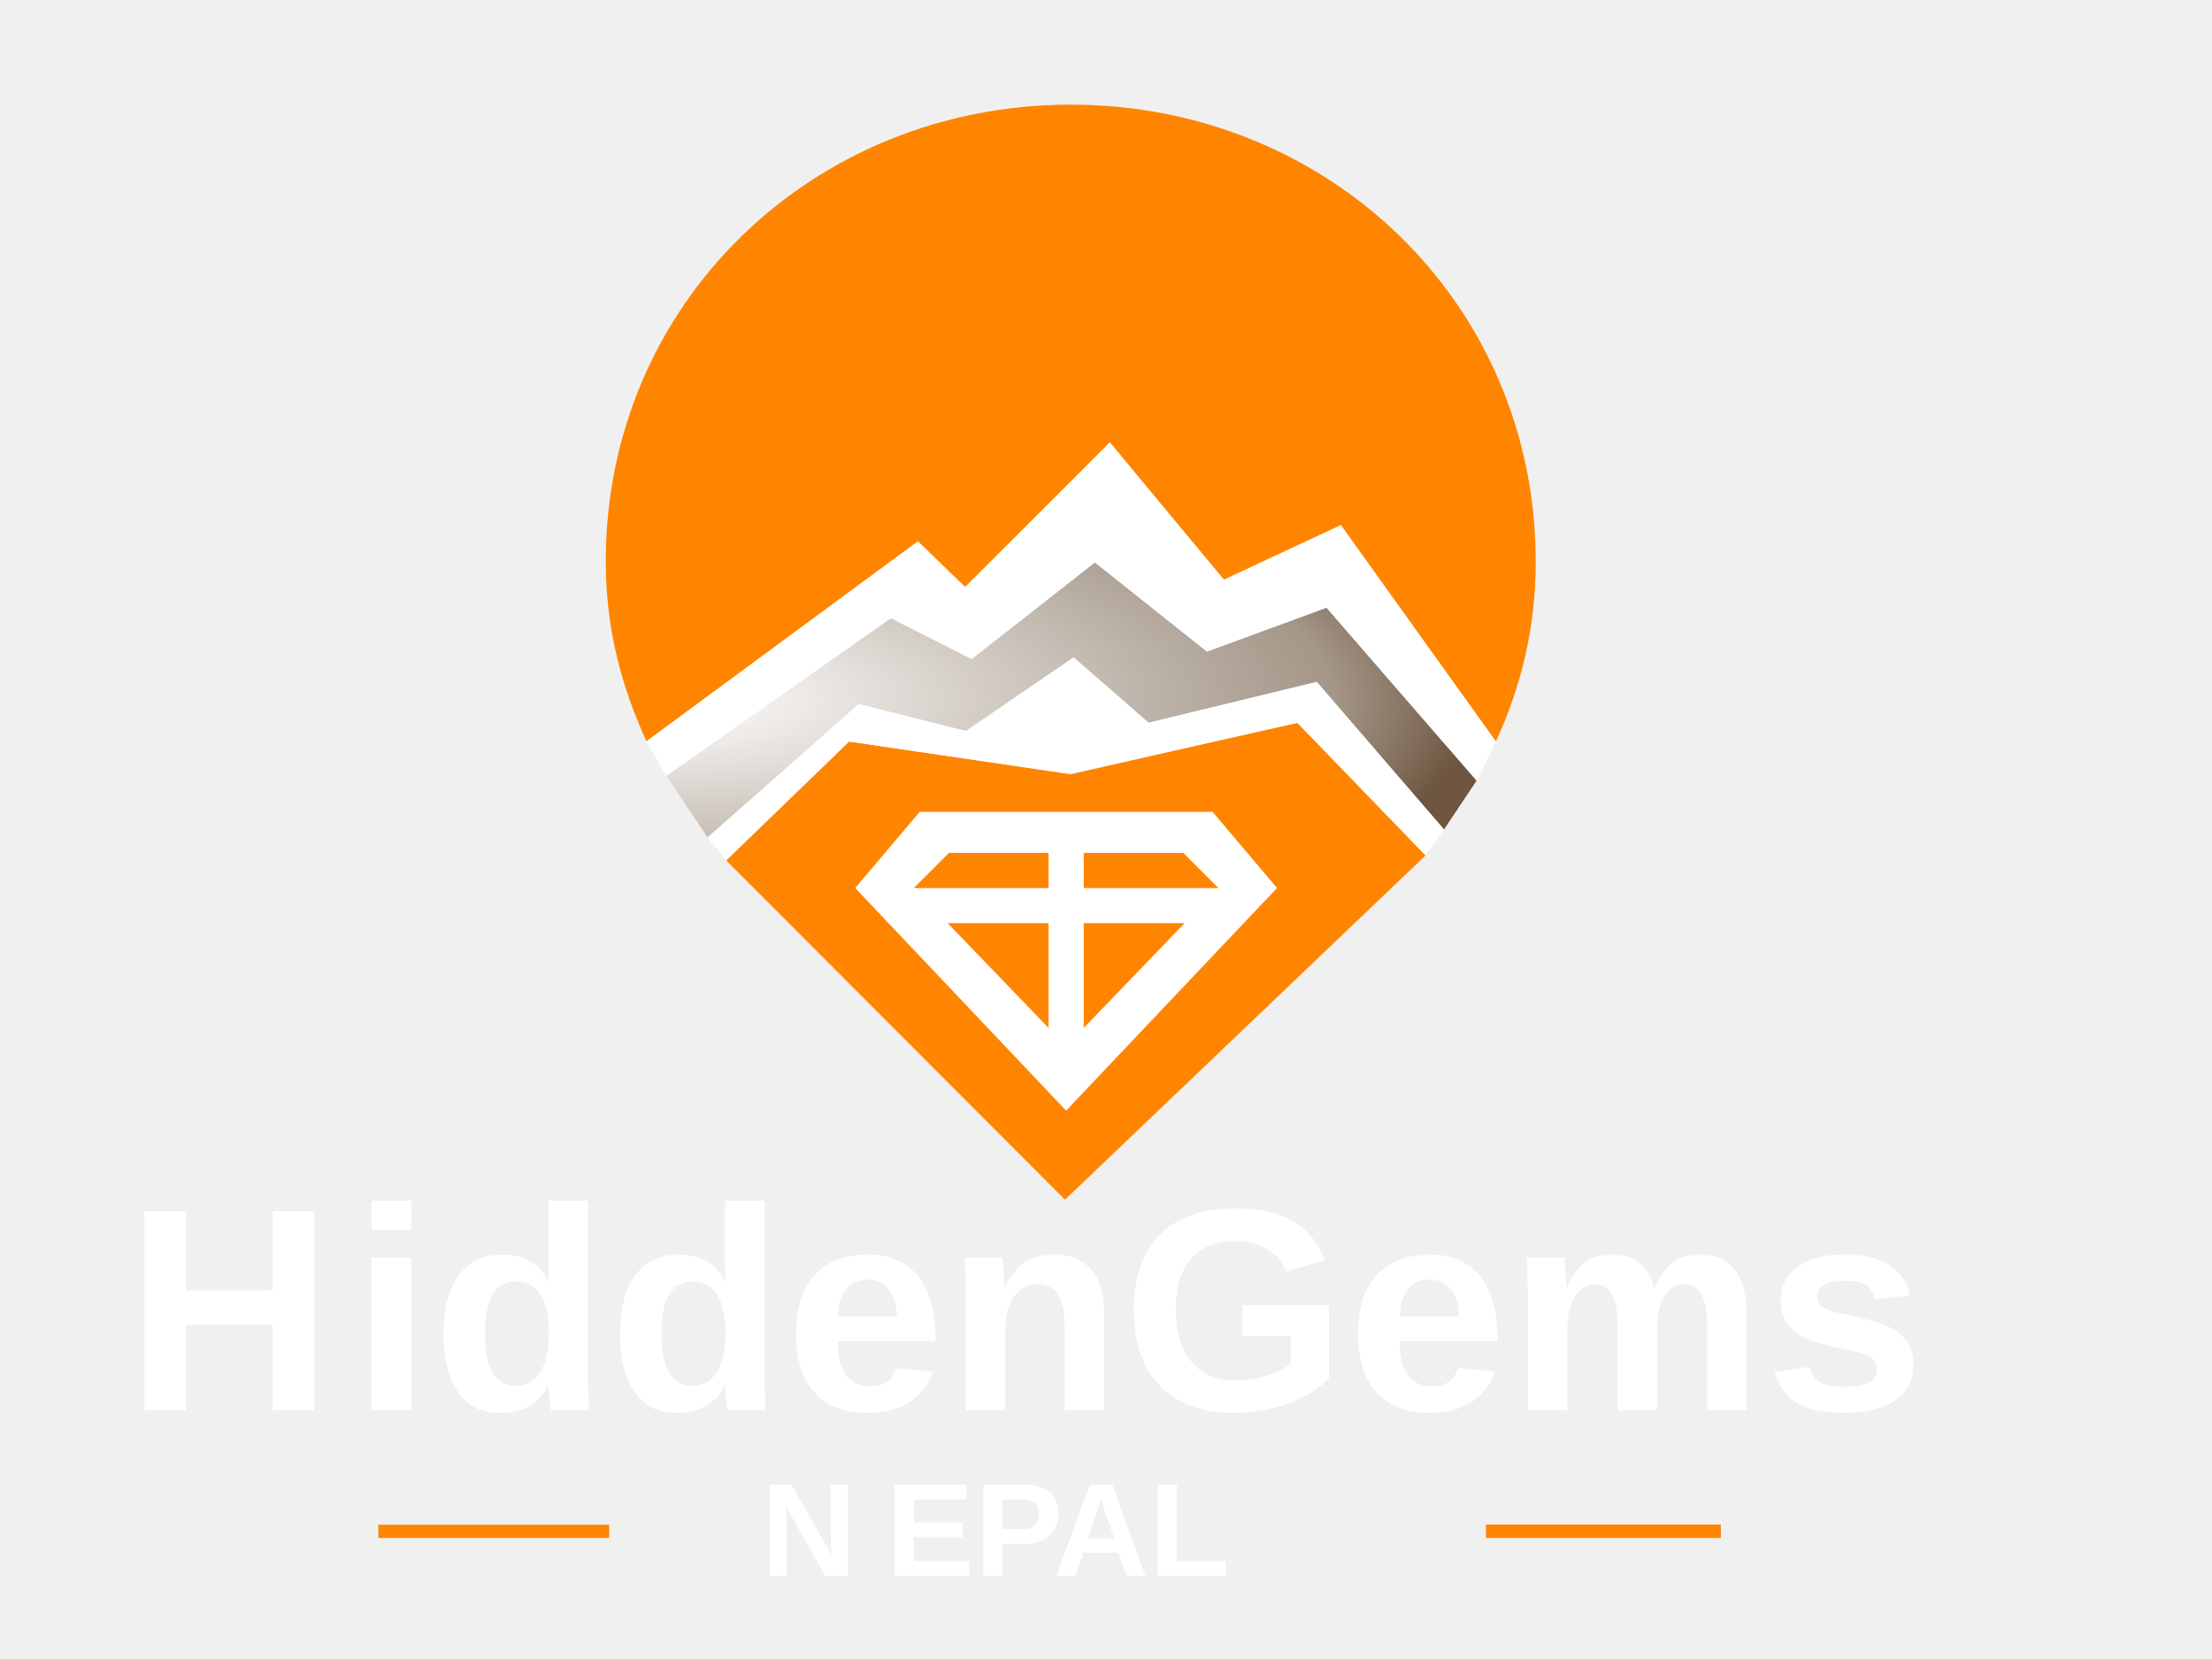
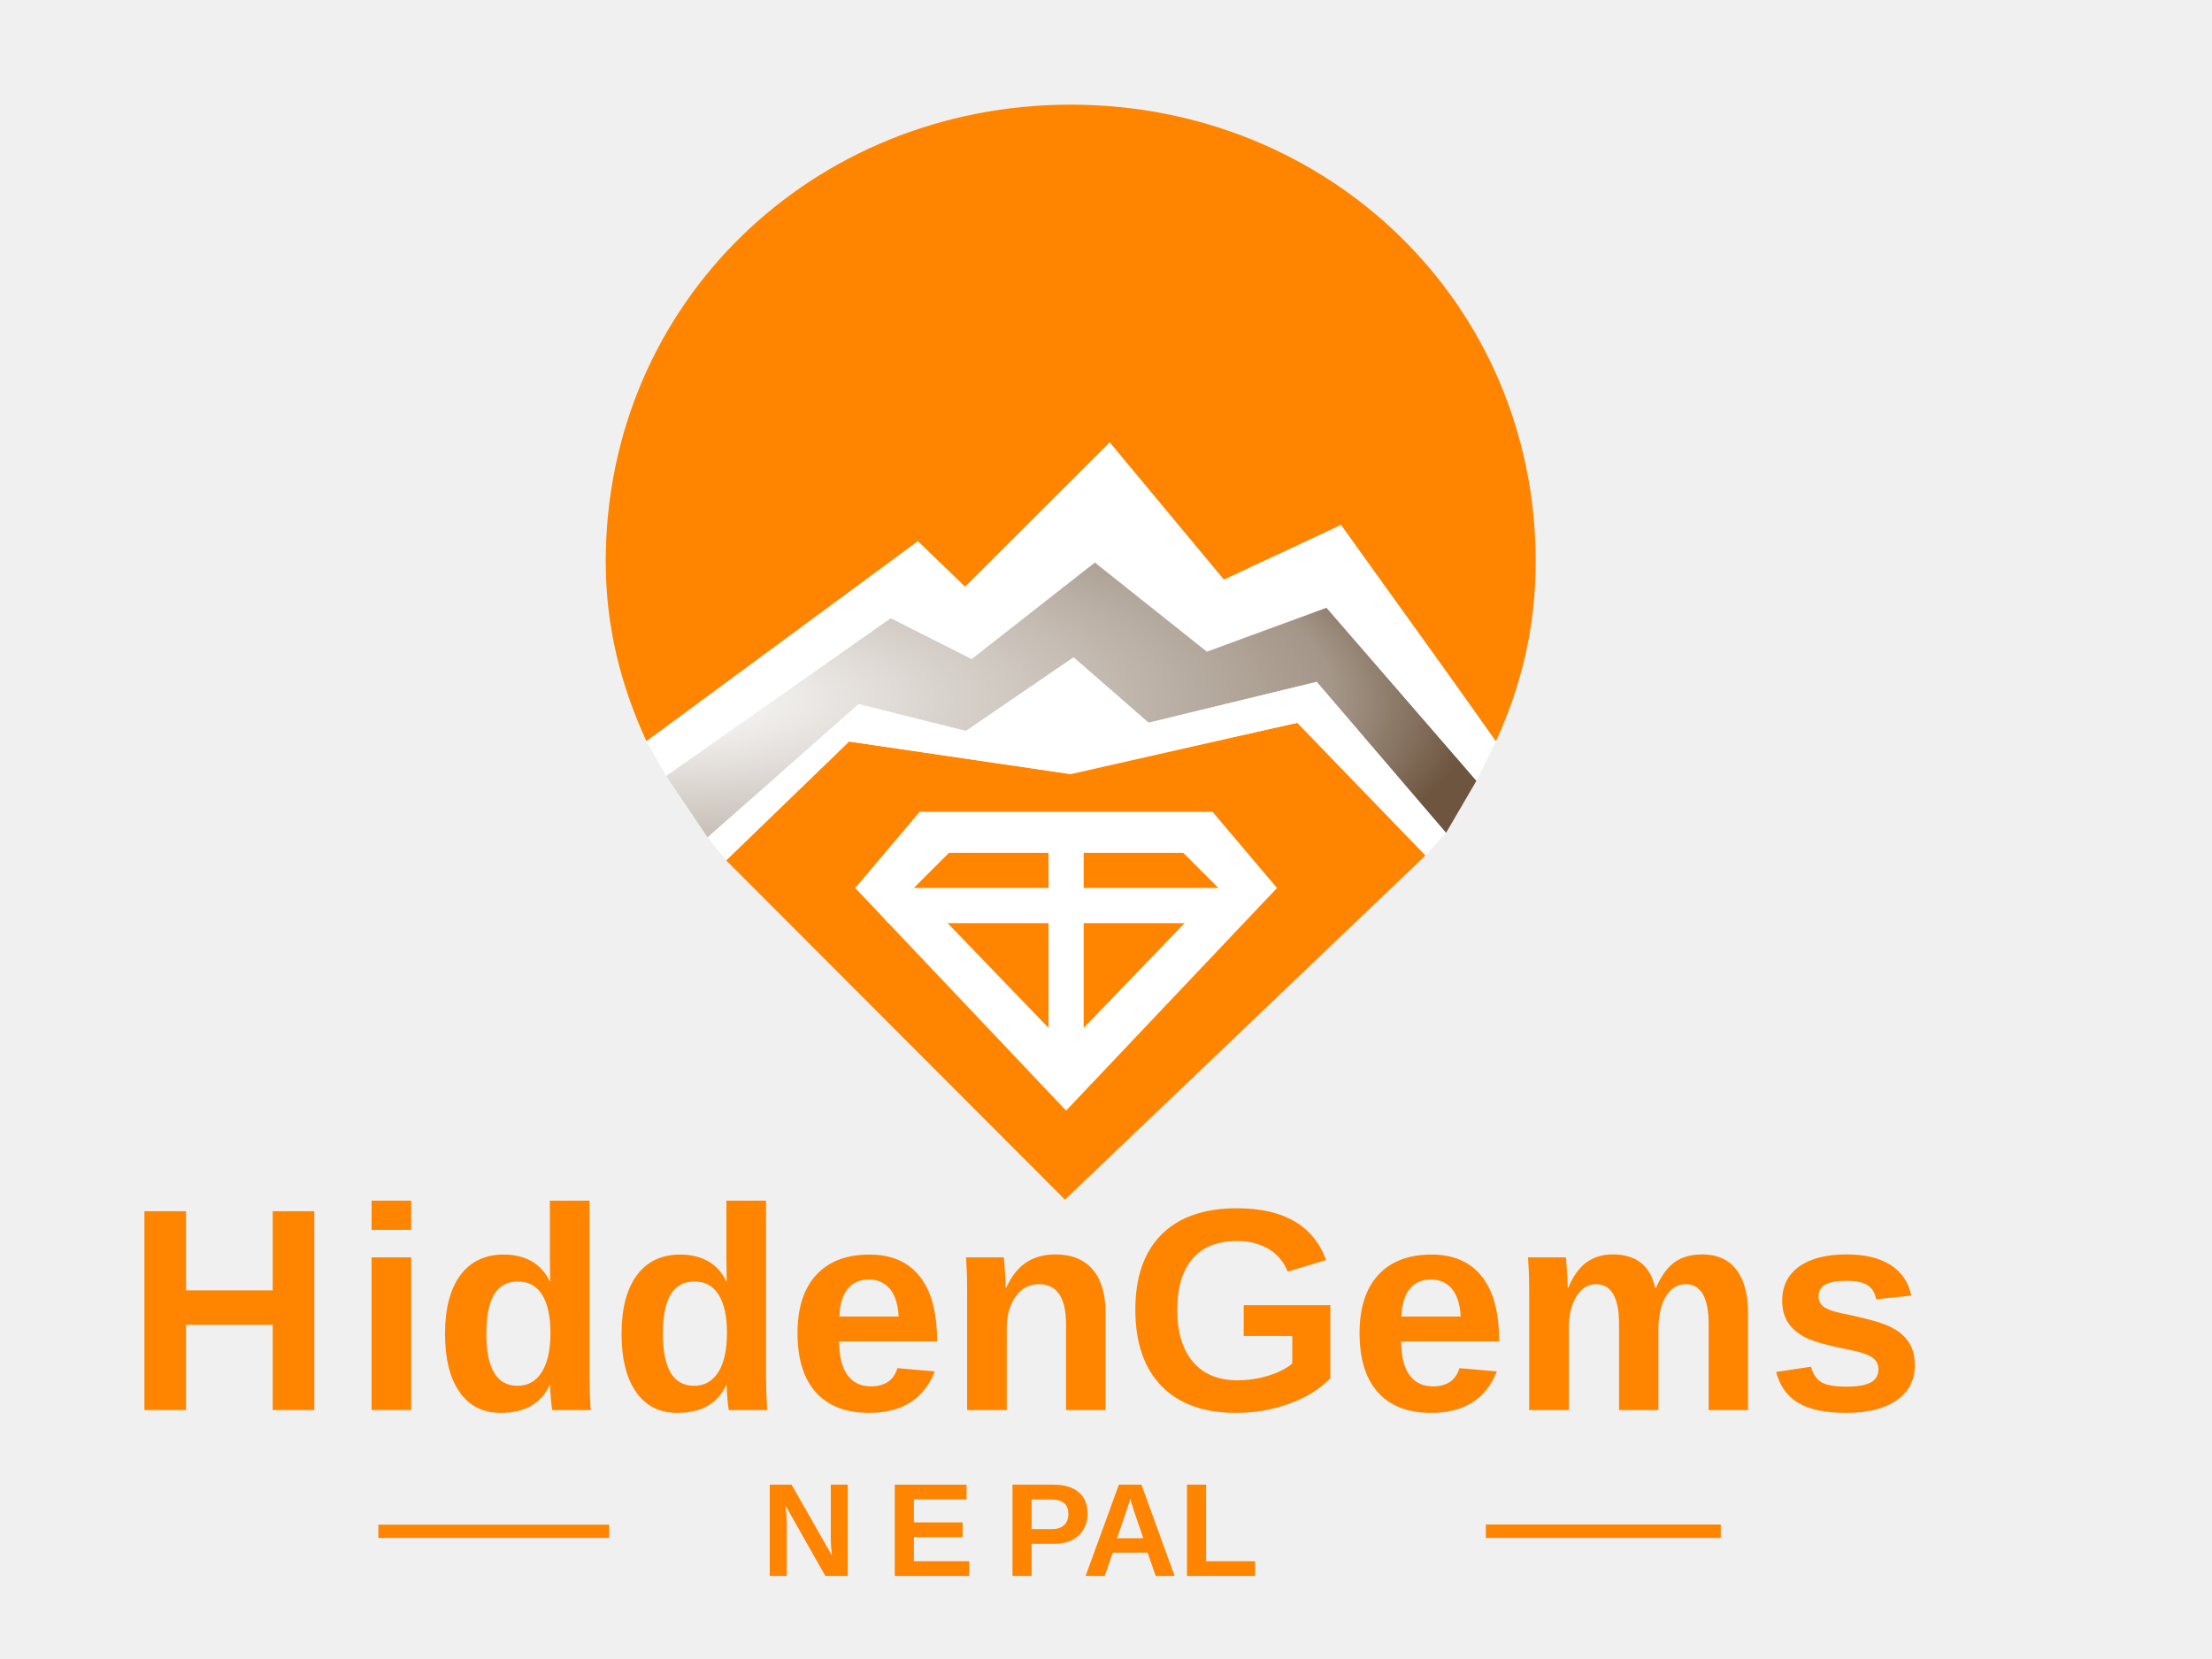
- <svg xmlns="http://www.w3.org/2000/svg" width="100%" height="100%" viewBox="0 0 6667 5000" version="1.1" xml:space="preserve" style="fill-rule:evenodd;clip-rule:evenodd;stroke-linejoin:round;stroke-miterlimit:2;">
+ <svg xmlns="http://www.w3.org/2000/svg" width="100%" height="100%" viewBox="0 0 27780 20834" version="1.1" xml:space="preserve" style="fill-rule:evenodd;clip-rule:evenodd;stroke-linejoin:round;stroke-miterlimit:2;">
  <g id="HiddenGems-Icon">
    <g>
      <g>
-         <path d="M3227.221,315.412c-778.604,0 -1401.487,599.82 -1401.487,1377.365c0,199.94 47.151,377.154 122.786,541.55l817.979,-602.749l142.278,137.176l435.93,-435.161l345.428,414.802l351.696,-165.94l466.749,652.382c75.636,-164.395 120.127,-342.12 120.127,-542.06c0,-777.545 -622.883,-1377.365 -1401.487,-1377.365Z" style="fill:#ff8500;fill-rule:nonzero;" />
-         <path d="M2008.04,2339.451l-59.52,-105.124l818.068,-602.401l143.336,139.301l435.353,-437.793l342.865,413.878l351.894,-163.989l468.497,651.514" style="fill:#fff;" />
-         <path d="M2188.747,2593.204l370.143,-358.367l660.33,97.079l691.629,-153.391l385.794,399.799l-1086.755,1037.56l-1021.141,-1022.68Z" style="fill:#ff8500;fill-rule:nonzero;" />
+         <path d="M13446.754,1314.217c-3244.183,0 -5839.529,2499.25 -5839.529,5739.021c0,833.083 196.463,1571.475 511.608,2256.458l3408.246,-2511.454l592.825,571.567l1816.375,-1813.171l1439.283,1728.342l1465.4,-691.417l1944.787,2718.258c315.15,-684.979 500.529,-1425.5 500.529,-2258.583c0,-3239.771 -2595.346,-5739.021 -5839.529,-5739.021l0.004,-0Z" style="fill:#ff8500;fill-rule:nonzero;" />
+         <path d="M8366.833,9747.713l-248,-438.017l3408.286,-2511.465l592.808,571.577l1816.348,-1813.164l1430.983,1723.823l1473.842,-686.673c648.161,906.008 1309.91,1810.606 1944.651,2718.027" style="fill:#fff;" />
+         <path d="M9119.779,10805.017l1542.262,-1493.196l2751.375,404.496l2881.788,-639.129l1607.475,1665.829l-4528.146,4323.167l-4254.754,-4261.167Z" style="fill:#ff8500;fill-rule:nonzero;" />
        <g>
-           <path d="M2771.929,2446.965l882.821,0l194.221,229.534l-635.631,670.944l-635.631,-670.944l194.221,-229.534Zm794.539,123.595l-706.257,0l-105.939,105.939l459.067,476.723l459.067,-476.723l-105.939,-105.939Z" style="fill:#fff;" />
-           <path d="M2591.102,2676.499l1243.443,0l-86.35,105.939l-1070.743,0l-86.35,-105.939Z" style="fill:#fff;fill-rule:nonzero;" />
-           <rect x="3160.37" y="2517.591" width="105.939" height="723.913" style="fill:#fff;fill-rule:nonzero;" />
+           <path d="M11549.704,10195.688l3678.421,0l809.254,956.392l-2648.462,2795.6l-2648.462,-2795.6l809.254,-956.392l-0.004,0Zm3310.579,514.979l-2942.737,0l-441.413,441.412l1912.779,1986.346l1912.779,-1986.346l-441.412,-441.412l0.004,0Z" style="fill:#fff;" />
+           <path d="M10796.258,11152.079l5181.013,0l-359.792,441.413l-4461.429,0l-359.792,-441.413Z" style="fill:#fff;fill-rule:nonzero;" />
+           <rect x="13168.208" y="10489.962" width="441.412" height="3016.304" style="fill:#fff;" />
        </g>
-         <path id="Mountain-Cutout" d="M2008.04,2338.844l676.862,-475.41l243.633,123.2l371.506,-291.046l337.628,268.589l360.382,-132.258l452.231,521.223l-98.057,146.857l-383.528,-444.792l-507.169,123.316l-225.899,-196.96l-325.348,222.398l-322.63,-81.684l-454.851,401.665l-124.76,-185.1Z" style="fill:url(#_Radial1);fill-rule:nonzero;" />
-         <path d="M4508.533,2234.836l-55.898,118.307l-448.763,-516.701" style="fill:#fff;" />
+         <path id="Mountain-Cutout" d="M8366.833,9745.183l2820.258,-1980.875l1015.137,513.333l1547.942,-1212.692l1406.783,1119.121l1501.592,-551.075l1884.296,2171.762l-382.554,655.438l-1624.05,-1896.834l-2113.204,513.817l-941.246,-820.667l-1355.617,926.658l-1344.292,-340.35l-1895.208,1673.621l-519.838,-771.267l0,0.008Z" style="fill:url(#_Radial1);fill-rule:nonzero;" />
+         <path d="M18785.751,9311.821l-242.185,494.959l-1860.766,-2154.939" style="fill:#fff;" />
      </g>
      <g>
-         <text x="377.053px" y="4250.039px" style="font-family:'Arial-Black', 'Arial', sans-serif;font-weight:900;font-size:871.06px;fill:#fff;">H<tspan x="1059.099px 1305.616px 1851.559px 2388.996px 2926.433px 3463.87px 4145.917px 4683.354px 5510.86px " y="4250.039px 4250.039px 4250.039px 4250.039px 4250.039px 4250.039px 4250.039px 4250.039px 4250.039px ">iddenGems</tspan>
-         </text>
-         <text x="2293.336px" y="4750.116px" style="font-family:'Arial-BoldMT', 'Arial', sans-serif;font-weight:700;font-size:400px;fill:#fff;">N<tspan x="2670.203px 3025px 3350.109px 3726.976px " y="4750.116px 4750.116px 4750.116px 4750.116px ">EPAL</tspan>
-         </text>
-         <rect x="1140.323" y="4595.488" width="695.845" height="39.982" style="fill:#ff8500;" />
-         <rect x="4478.533" y="4595.007" width="708.105" height="40.463" style="fill:#ff8500;" />
+         <g>
+           <text x="1571.054px" y="17708.496px" style="font-family:'Arial-Black', 'Arial', sans-serif;font-weight:900;font-size:3629.417px;fill:#ff8500;">H</text>
+           <text x="4412.913px" y="17708.496px" style="font-family:'Arial-Black', 'Arial', sans-serif;font-weight:900;font-size:3629.417px;fill:#ff8500;">i<tspan x="5440.067px 7714.829px 9954.15px 12193.471px 14432.792px 17274.654px 19513.975px 22961.917px " y="17708.496px 17708.496px 17708.496px 17708.496px 17708.496px 17708.496px 17708.496px 17708.496px ">ddenGems</tspan>
+           </text>
+         </g>
+         <g>
+           <text x="9555.567px" y="19792.15px" style="font-family:'Arial-BoldMT', 'Arial', sans-serif;font-weight:700;font-size:1666.667px;fill:#ff8500;">N</text>
+           <text x="11125.846px" y="19792.15px" style="font-family:'Arial-BoldMT', 'Arial', sans-serif;font-weight:700;font-size:1666.667px;fill:#ff8500;">E<tspan x="12604.167px 13958.788px 15529.067px " y="19792.15px 19792.15px 19792.15px ">PAL</tspan>
+           </text>
+         </g>
+         <rect x="4751.346" y="19147.867" width="2899.354" height="166.592" style="fill:#ff8500;" />
+         <rect x="18660.554" y="19145.862" width="2950.438" height="168.596" style="fill:#ff8500;" />
      </g>
    </g>
-     <path d="M2132.801,2523.944l55.947,69.26l370.507,-358.223l667.967,98.394l682.818,-154.85l386.604,399.273l55.582,-77.797l-383.581,-444.559l-506.495,123.084l-226.06,-197.131l-324.096,221.662l-323.296,-80.284l-455.897,401.173Z" style="fill:#fff;" />
+     <path d="M8886.671,10516.442l233.112,288.575l1543.779,-1492.596l2783.196,409.975l2845.075,-645.208l1610.846,1666.21l257.608,-282.711l-1624.267,-1896.345l-2110.396,512.85l-941.917,-821.379l-1350.4,923.592l-1347.067,-334.517l-1899.571,1671.554Z" style="fill:#fff;" />
  </g>
-   <g id="Wordmark" />
-   <g id="Accent-Lines" />
  <defs>
-     <radialGradient id="_Radial1" cx="0" cy="0" r="1" gradientUnits="userSpaceOnUse" gradientTransform="matrix(2445.561,0,0,828.3553,2008.04,2109.766)">
+     <radialGradient id="_Radial1" cx="0" cy="0" r="1" gradientUnits="userSpaceOnUse" gradientTransform="matrix(10189.836,0,0,3451.48,8366.835,8790.693)">
      <stop offset="0" style="stop-color:#fff;stop-opacity:1" />
      <stop offset="0.82" style="stop-color:#a49688;stop-opacity:1" />
      <stop offset="0.91" style="stop-color:#887563;stop-opacity:1" />
      <stop offset="1" style="stop-color:#6d553f;stop-opacity:1" />
    </radialGradient>
  </defs>
</svg>
